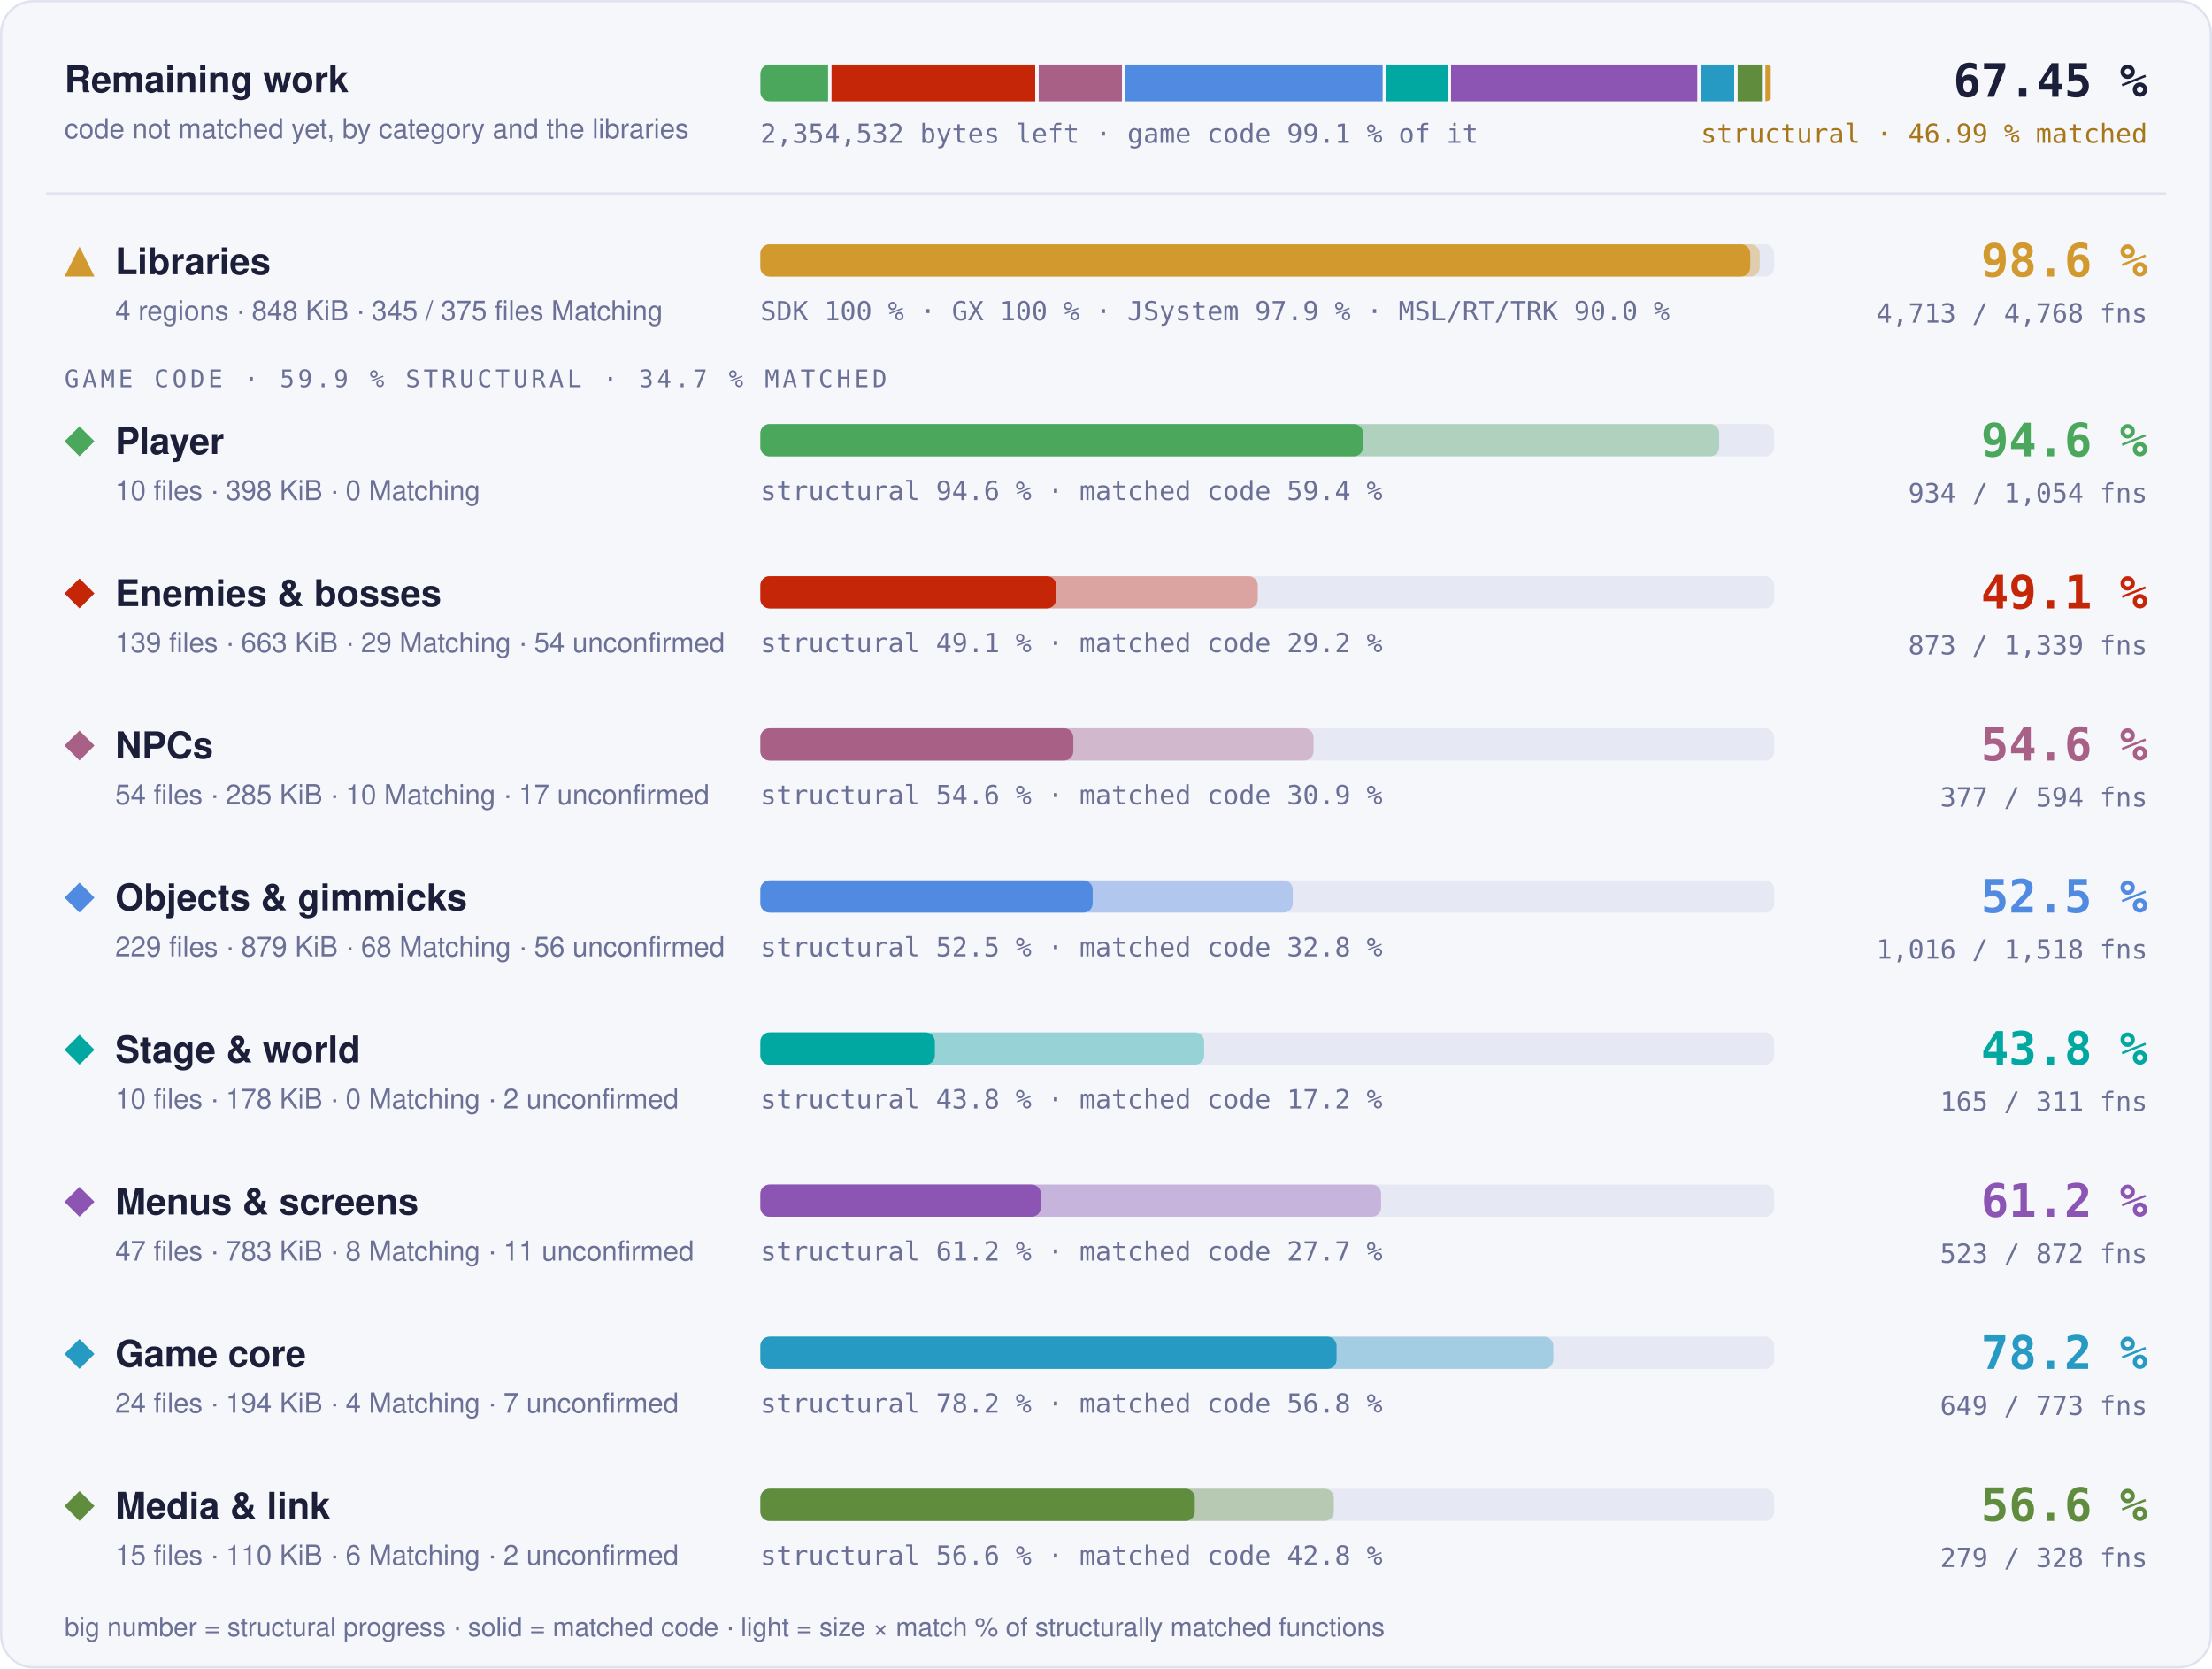
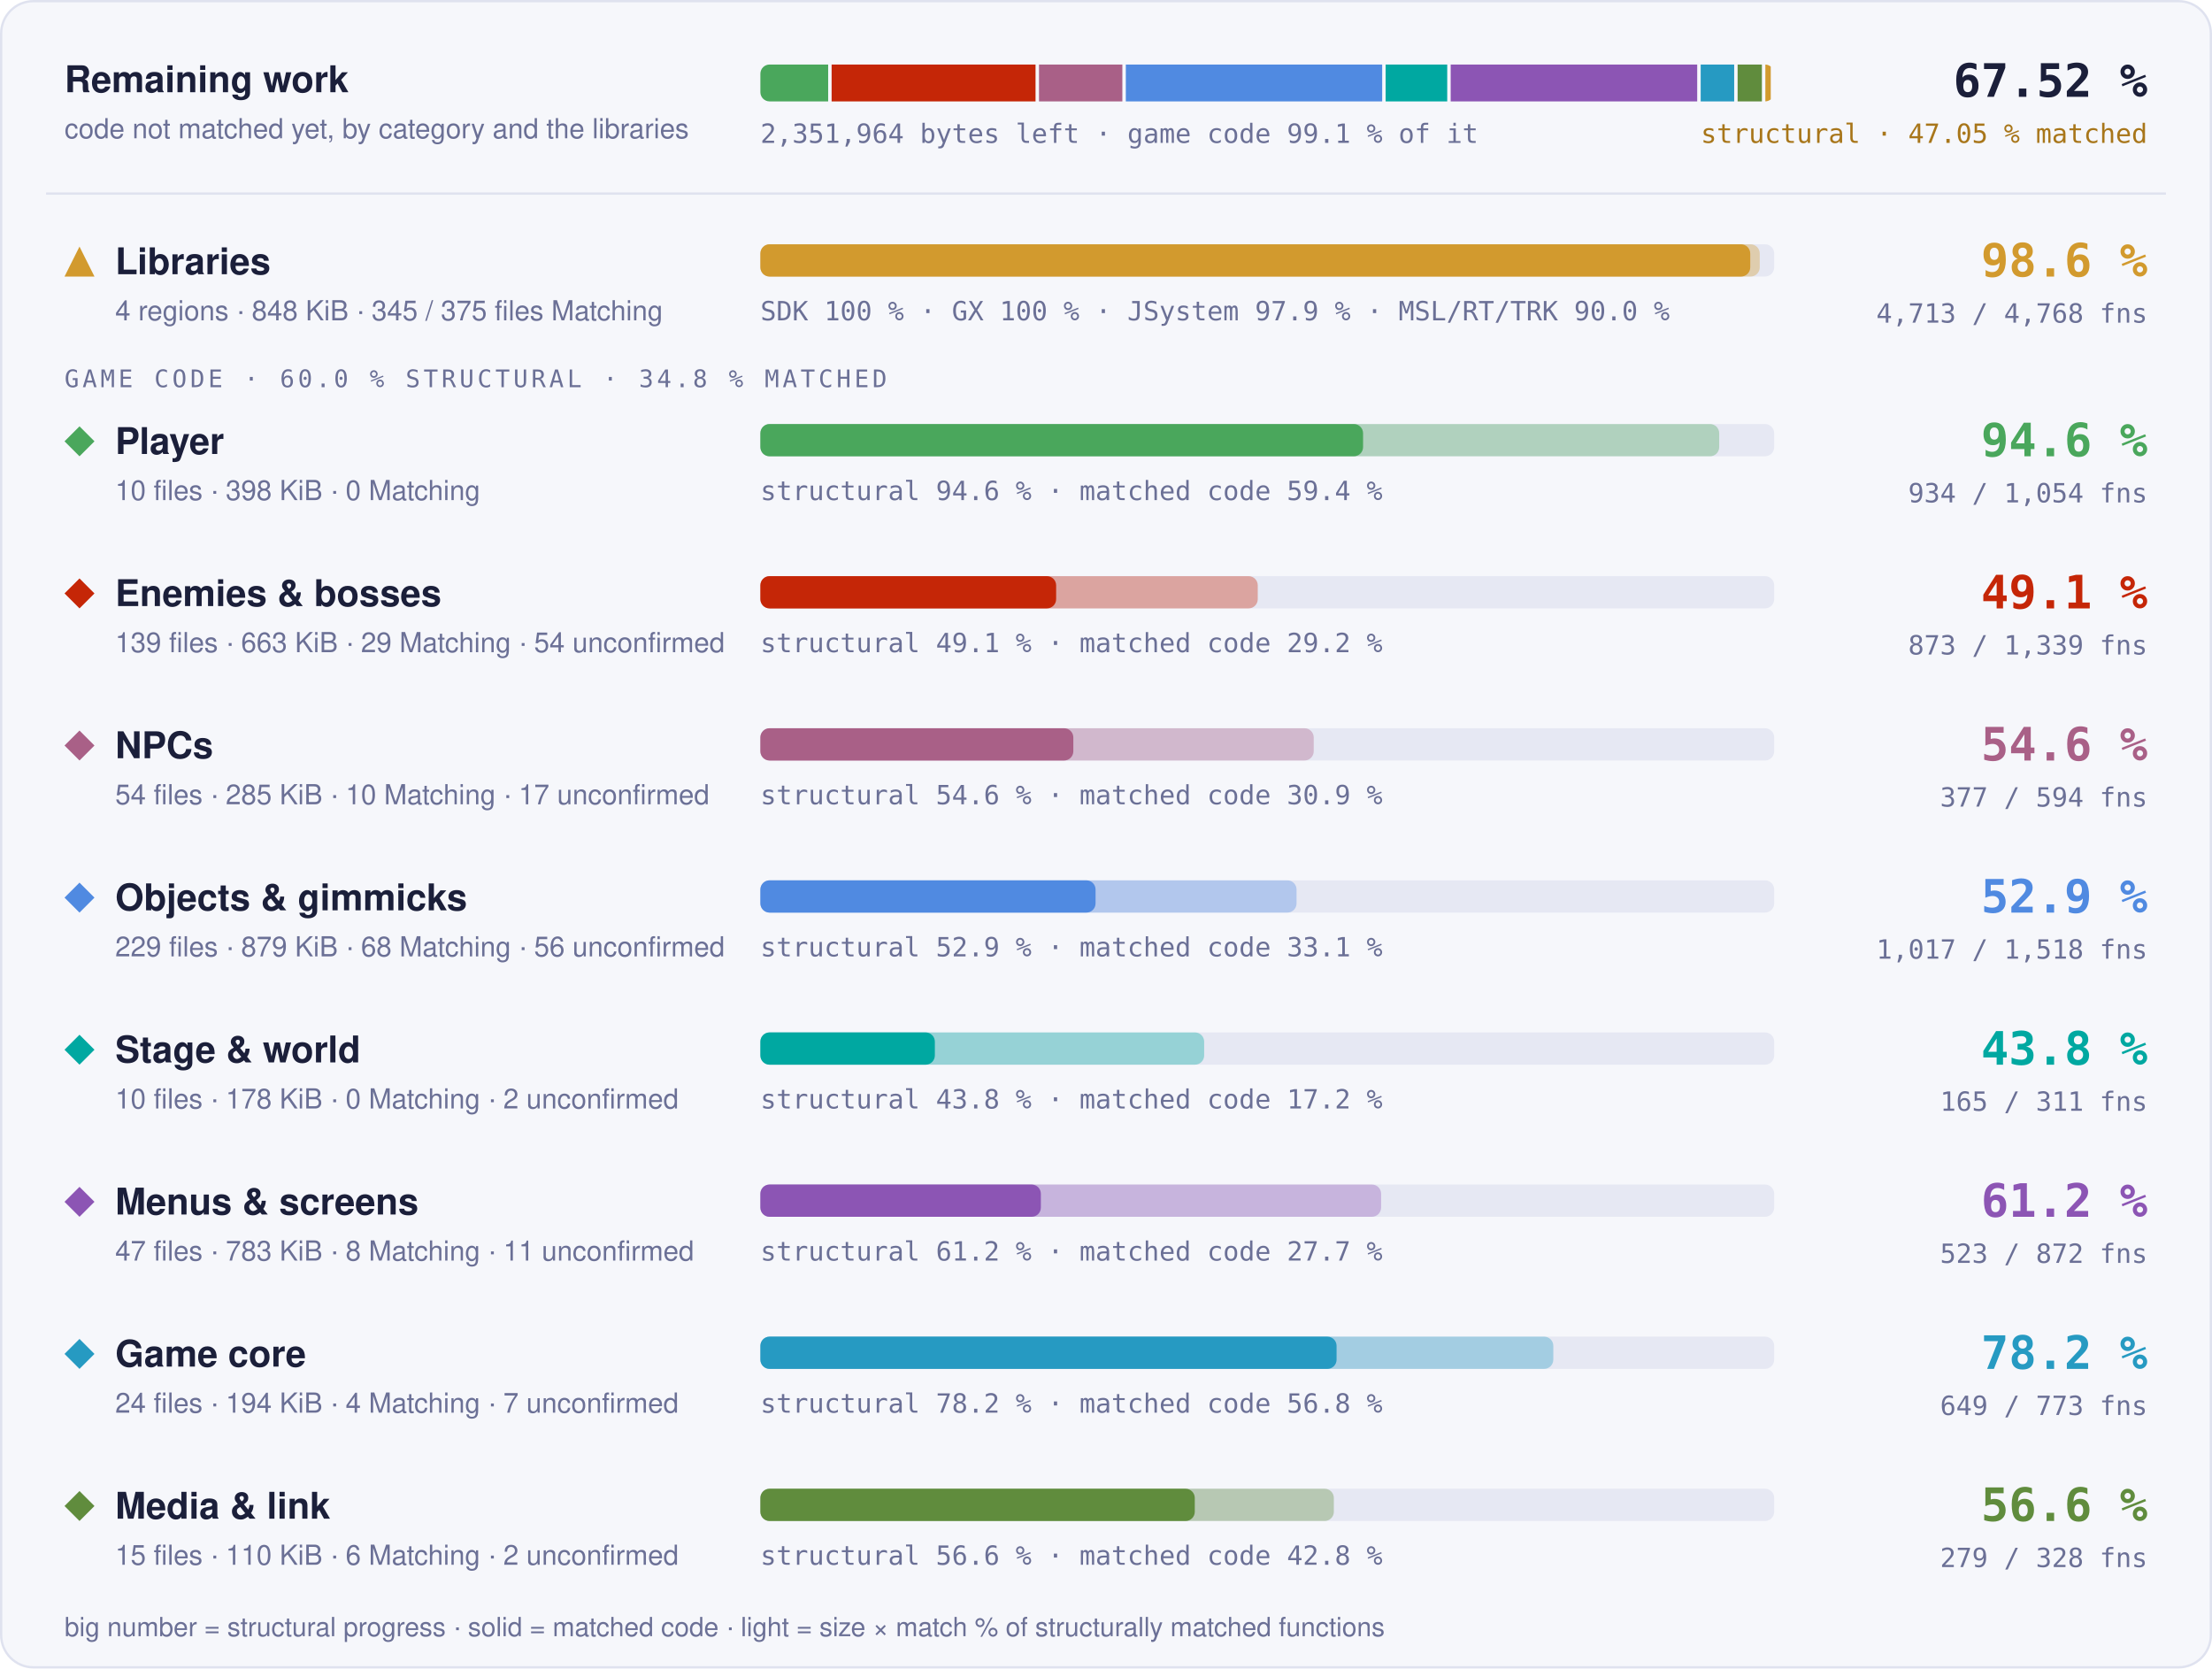
- <svg xmlns="http://www.w3.org/2000/svg" width="960" height="724" viewBox="0 0 960 724" role="img" aria-label="Progress overview: Libraries 98.6 % structural, 97.6 % matched code, 4713 of 4768 functions; Player 94.6 % structural, 59.4 % matched code, 934 of 1054 functions; Enemies &amp; bosses 49.1 % structural, 29.2 % matched code, 873 of 1339 functions; NPCs 54.6 % structural, 30.9 % matched code, 377 of 594 functions; Objects &amp; gimmicks 52.5 % structural, 32.8 % matched code, 1016 of 1518 functions; Stage &amp; world 43.8 % structural, 17.2 % matched code, 165 of 311 functions; Menus &amp; screens 61.2 % structural, 27.7 % matched code, 523 of 872 functions; Game core 78.2 % structural, 56.8 % matched code, 649 of 773 functions; Media &amp; link 56.6 % structural, 42.8 % matched code, 279 of 328 functions">
+ <svg xmlns="http://www.w3.org/2000/svg" width="960" height="724" viewBox="0 0 960 724" role="img" aria-label="Progress overview: Libraries 98.6 % structural, 97.6 % matched code, 4713 of 4768 functions; Player 94.6 % structural, 59.4 % matched code, 934 of 1054 functions; Enemies &amp; bosses 49.1 % structural, 29.2 % matched code, 873 of 1339 functions; NPCs 54.6 % structural, 30.9 % matched code, 377 of 594 functions; Objects &amp; gimmicks 52.9 % structural, 33.1 % matched code, 1017 of 1518 functions; Stage &amp; world 43.8 % structural, 17.2 % matched code, 165 of 311 functions; Menus &amp; screens 61.2 % structural, 27.7 % matched code, 523 of 872 functions; Game core 78.2 % structural, 56.8 % matched code, 649 of 773 functions; Media &amp; link 56.6 % structural, 42.8 % matched code, 279 of 328 functions">
  <style>text { font-family: -apple-system, BlinkMacSystemFont, 'Segoe UI', Helvetica, Arial, sans-serif; } .mono { font-family: ui-monospace, SFMono-Regular, 'SF Mono', Menlo, Consolas, monospace; } .grow { transform-box: fill-box; transform-origin: 0 50%; animation: grow 1.4s cubic-bezier(.2,.8,.2,1) both; } @keyframes grow { from { transform: scaleX(0); } } @media (prefers-reduced-motion: reduce) { * { animation: none !important; } }</style>
  <rect x="0.5" y="0.5" width="959" height="723" rx="14" fill="#f6f7fb" stroke="#dfe2ef" />
  <text x="28" y="40" font-size="16" font-weight="700" fill="#1b1f3a">Remaining work</text>
  <text x="28" y="60" font-size="12" fill="#6b7096">code not matched yet, by category and the libraries</text>
  <clipPath id="rw">
    <rect x="330" y="28" width="440" height="16" rx="4" />
  </clipPath>
  <g clip-path="url(#rw)">
-     <rect class="grow" x="330.00" y="28" width="29.38" height="16" fill="#4aa75c" />
-     <rect class="grow" x="360.88" y="28" width="88.40" height="16" fill="#c52607" />
-     <rect class="grow" x="450.79" y="28" width="36.14" height="16" fill="#a96087" />
-     <rect class="grow" x="488.43" y="28" width="111.62" height="16" fill="#508ae1" />
-     <rect class="grow" x="601.55" y="28" width="26.70" height="16" fill="#00a8a1" />
-     <rect class="grow" x="629.75" y="28" width="106.87" height="16" fill="#8c55b4" />
-     <rect class="grow" x="738.12" y="28" width="14.52" height="16" fill="#269ac2" />
-     <rect class="grow" x="754.14" y="28" width="10.53" height="16" fill="#608c3d" />
-     <rect class="grow" x="766.17" y="28" width="2.33" height="16" fill="#d29a2e" />
+     <rect class="grow" x="330.00" y="28" width="29.42" height="16" fill="#4aa75c" />
+     <rect class="grow" x="360.92" y="28" width="88.50" height="16" fill="#c52607" />
+     <rect class="grow" x="450.92" y="28" width="36.18" height="16" fill="#a96087" />
+     <rect class="grow" x="488.60" y="28" width="111.26" height="16" fill="#508ae1" />
+     <rect class="grow" x="601.36" y="28" width="26.73" height="16" fill="#00a8a1" />
+     <rect class="grow" x="629.59" y="28" width="106.99" height="16" fill="#8c55b4" />
+     <rect class="grow" x="738.09" y="28" width="14.54" height="16" fill="#269ac2" />
+     <rect class="grow" x="754.12" y="28" width="10.54" height="16" fill="#608c3d" />
+     <rect class="grow" x="766.16" y="28" width="2.34" height="16" fill="#d29a2e" />
  </g>
-   <text x="330" y="62" class="mono" font-size="11.5" fill="#6b7096">2,354,532 bytes left · game code 99.1 % of it</text>
-   <text x="932" y="42" text-anchor="end" class="mono" font-size="20" font-weight="700" fill="#1b1f3a">67.45 %</text>
-   <text x="932" y="62" text-anchor="end" class="mono" font-size="11.5" fill="#a8761a">structural · 46.99 % matched</text>
+   <text x="330" y="62" class="mono" font-size="11.5" fill="#6b7096">2,351,964 bytes left · game code 99.1 % of it</text>
+   <text x="932" y="42" text-anchor="end" class="mono" font-size="20" font-weight="700" fill="#1b1f3a">67.52 %</text>
+   <text x="932" y="62" text-anchor="end" class="mono" font-size="11.5" fill="#a8761a">structural · 47.05 % matched</text>
  <line x1="20" x2="940" y1="84" y2="84" stroke="#dfe2ef" />
  <g fill="#d29a2e">
    <path d="M34.5 107L41 120L28 120Z" />
  </g>
  <text x="50" y="119" font-size="16" font-weight="700" fill="#1b1f3a">Libraries</text>
  <text x="50" y="139" font-size="12" fill="#6b7096">4 regions · 848 KiB · 345 / 375 files Matching</text>
  <rect x="330" y="106" width="440" height="14" rx="4" fill="#e6e8f3" />
  <rect class="grow" style="animation-delay:0.0s" x="330" y="106" width="433.73" height="14" rx="4" fill="#d29a2e" fill-opacity="0.35" />
  <rect class="grow" style="animation-delay:0.0s" x="330" y="106" width="429.60" height="14" rx="4" fill="#d29a2e" />
  <text x="330" y="139" class="mono" font-size="11.5" fill="#6b7096">SDK 100 % · GX 100 % · JSystem 97.9 % · MSL/RT/TRK 90.0 %</text>
  <text x="932" y="120" text-anchor="end" class="mono" font-size="20" font-weight="700" fill="#d29a2e">98.6 %</text>
  <text x="932" y="140" text-anchor="end" class="mono" font-size="11.5" fill="#6b7096">4,713 / 4,768 fns</text>
-   <text x="28" y="168" class="mono" font-size="10.5" letter-spacing="0.14em" fill="#6b7096">GAME CODE · 59.9 % STRUCTURAL · 34.7 % MATCHED</text>
+   <text x="28" y="168" class="mono" font-size="10.5" letter-spacing="0.14em" fill="#6b7096">GAME CODE · 60.0 % STRUCTURAL · 34.8 % MATCHED</text>
  <g fill="#4aa75c">
    <path d="M34.5 185L41 191.5L34.5 198L28 191.5Z" />
  </g>
  <text x="50" y="197" font-size="16" font-weight="700" fill="#1b1f3a">Player</text>
  <text x="50" y="217" font-size="12" fill="#6b7096">10 files · 398 KiB · 0 Matching</text>
  <rect x="330" y="184" width="440" height="14" rx="4" fill="#e6e8f3" />
  <rect class="grow" style="animation-delay:0.1s" x="330" y="184" width="416.13" height="14" rx="4" fill="#4aa75c" fill-opacity="0.35" />
  <rect class="grow" style="animation-delay:0.1s" x="330" y="184" width="261.57" height="14" rx="4" fill="#4aa75c" />
  <text x="330" y="217" class="mono" font-size="11.5" fill="#6b7096">structural 94.6 % · matched code 59.4 %</text>
  <text x="932" y="198" text-anchor="end" class="mono" font-size="20" font-weight="700" fill="#4aa75c">94.6 %</text>
  <text x="932" y="218" text-anchor="end" class="mono" font-size="11.5" fill="#6b7096">934 / 1,054 fns</text>
  <g fill="#c52607">
    <path d="M34.5 251L41 257.5L34.5 264L28 257.5Z" />
  </g>
  <text x="50" y="263" font-size="16" font-weight="700" fill="#1b1f3a">Enemies &amp; bosses</text>
  <text x="50" y="283" font-size="12" fill="#6b7096">139 files · 663 KiB · 29 Matching · 54 unconfirmed</text>
  <rect x="330" y="250" width="440" height="14" rx="4" fill="#e6e8f3" />
  <rect class="grow" style="animation-delay:0.2s" x="330" y="250" width="215.86" height="14" rx="4" fill="#c52607" fill-opacity="0.35" />
  <rect class="grow" style="animation-delay:0.2s" x="330" y="250" width="128.36" height="14" rx="4" fill="#c52607" />
  <text x="330" y="283" class="mono" font-size="11.5" fill="#6b7096">structural 49.1 % · matched code 29.2 %</text>
  <text x="932" y="264" text-anchor="end" class="mono" font-size="20" font-weight="700" fill="#c52607">49.1 %</text>
  <text x="932" y="284" text-anchor="end" class="mono" font-size="11.5" fill="#6b7096">873 / 1,339 fns</text>
  <g fill="#a96087">
    <path d="M34.5 317L41 323.5L34.5 330L28 323.5Z" />
  </g>
  <text x="50" y="329" font-size="16" font-weight="700" fill="#1b1f3a">NPCs</text>
  <text x="50" y="349" font-size="12" fill="#6b7096">54 files · 285 KiB · 10 Matching · 17 unconfirmed</text>
  <rect x="330" y="316" width="440" height="14" rx="4" fill="#e6e8f3" />
-   <rect class="grow" style="animation-delay:0.3s" x="330" y="316" width="240.07" height="14" rx="4" fill="#a96087" fill-opacity="0.35" />
+   <rect class="grow" style="animation-delay:0.3s" x="330" y="316" width="240.15" height="14" rx="4" fill="#a96087" fill-opacity="0.35" />
  <rect class="grow" style="animation-delay:0.3s" x="330" y="316" width="135.82" height="14" rx="4" fill="#a96087" />
  <text x="330" y="349" class="mono" font-size="11.5" fill="#6b7096">structural 54.6 % · matched code 30.9 %</text>
  <text x="932" y="330" text-anchor="end" class="mono" font-size="20" font-weight="700" fill="#a96087">54.6 %</text>
  <text x="932" y="350" text-anchor="end" class="mono" font-size="11.5" fill="#6b7096">377 / 594 fns</text>
  <g fill="#508ae1">
    <path d="M34.5 383L41 389.5L34.5 396L28 389.5Z" />
  </g>
  <text x="50" y="395" font-size="16" font-weight="700" fill="#1b1f3a">Objects &amp; gimmicks</text>
  <text x="50" y="415" font-size="12" fill="#6b7096">229 files · 879 KiB · 68 Matching · 56 unconfirmed</text>
  <rect x="330" y="382" width="440" height="14" rx="4" fill="#e6e8f3" />
-   <rect class="grow" style="animation-delay:0.4s" x="330" y="382" width="231.05" height="14" rx="4" fill="#508ae1" fill-opacity="0.35" />
-   <rect class="grow" style="animation-delay:0.4s" x="330" y="382" width="144.22" height="14" rx="4" fill="#508ae1" />
-   <text x="330" y="415" class="mono" font-size="11.5" fill="#6b7096">structural 52.5 % · matched code 32.8 %</text>
-   <text x="932" y="396" text-anchor="end" class="mono" font-size="20" font-weight="700" fill="#508ae1">52.5 %</text>
-   <text x="932" y="416" text-anchor="end" class="mono" font-size="11.5" fill="#6b7096">1,016 / 1,518 fns</text>
+   <rect class="grow" style="animation-delay:0.4s" x="330" y="382" width="232.70" height="14" rx="4" fill="#508ae1" fill-opacity="0.35" />
+   <rect class="grow" style="animation-delay:0.4s" x="330" y="382" width="145.47" height="14" rx="4" fill="#508ae1" />
+   <text x="330" y="415" class="mono" font-size="11.5" fill="#6b7096">structural 52.9 % · matched code 33.1 %</text>
+   <text x="932" y="396" text-anchor="end" class="mono" font-size="20" font-weight="700" fill="#508ae1">52.9 %</text>
+   <text x="932" y="416" text-anchor="end" class="mono" font-size="11.5" fill="#6b7096">1,017 / 1,518 fns</text>
  <g fill="#00a8a1">
    <path d="M34.5 449L41 455.5L34.5 462L28 455.5Z" />
  </g>
  <text x="50" y="461" font-size="16" font-weight="700" fill="#1b1f3a">Stage &amp; world</text>
  <text x="50" y="481" font-size="12" fill="#6b7096">10 files · 178 KiB · 0 Matching · 2 unconfirmed</text>
  <rect x="330" y="448" width="440" height="14" rx="4" fill="#e6e8f3" />
  <rect class="grow" style="animation-delay:0.5s" x="330" y="448" width="192.60" height="14" rx="4" fill="#00a8a1" fill-opacity="0.35" />
  <rect class="grow" style="animation-delay:0.5s" x="330" y="448" width="75.72" height="14" rx="4" fill="#00a8a1" />
  <text x="330" y="481" class="mono" font-size="11.5" fill="#6b7096">structural 43.8 % · matched code 17.2 %</text>
  <text x="932" y="462" text-anchor="end" class="mono" font-size="20" font-weight="700" fill="#00a8a1">43.8 %</text>
  <text x="932" y="482" text-anchor="end" class="mono" font-size="11.5" fill="#6b7096">165 / 311 fns</text>
  <g fill="#8c55b4">
    <path d="M34.5 515L41 521.5L34.5 528L28 521.5Z" />
  </g>
  <text x="50" y="527" font-size="16" font-weight="700" fill="#1b1f3a">Menus &amp; screens</text>
  <text x="50" y="547" font-size="12" fill="#6b7096">47 files · 783 KiB · 8 Matching · 11 unconfirmed</text>
  <rect x="330" y="514" width="440" height="14" rx="4" fill="#e6e8f3" />
  <rect class="grow" style="animation-delay:0.6s" x="330" y="514" width="269.39" height="14" rx="4" fill="#8c55b4" fill-opacity="0.35" />
  <rect class="grow" style="animation-delay:0.6s" x="330" y="514" width="121.73" height="14" rx="4" fill="#8c55b4" />
  <text x="330" y="547" class="mono" font-size="11.5" fill="#6b7096">structural 61.2 % · matched code 27.7 %</text>
  <text x="932" y="528" text-anchor="end" class="mono" font-size="20" font-weight="700" fill="#8c55b4">61.2 %</text>
  <text x="932" y="548" text-anchor="end" class="mono" font-size="11.5" fill="#6b7096">523 / 872 fns</text>
  <g fill="#269ac2">
    <path d="M34.5 581L41 587.5L34.5 594L28 587.5Z" />
  </g>
  <text x="50" y="593" font-size="16" font-weight="700" fill="#1b1f3a">Game core</text>
  <text x="50" y="613" font-size="12" fill="#6b7096">24 files · 194 KiB · 4 Matching · 7 unconfirmed</text>
  <rect x="330" y="580" width="440" height="14" rx="4" fill="#e6e8f3" />
  <rect class="grow" style="animation-delay:0.7s" x="330" y="580" width="344.13" height="14" rx="4" fill="#269ac2" fill-opacity="0.35" />
  <rect class="grow" style="animation-delay:0.7s" x="330" y="580" width="250.07" height="14" rx="4" fill="#269ac2" />
  <text x="330" y="613" class="mono" font-size="11.5" fill="#6b7096">structural 78.2 % · matched code 56.8 %</text>
  <text x="932" y="594" text-anchor="end" class="mono" font-size="20" font-weight="700" fill="#269ac2">78.2 %</text>
  <text x="932" y="614" text-anchor="end" class="mono" font-size="11.5" fill="#6b7096">649 / 773 fns</text>
  <g fill="#608c3d">
    <path d="M34.5 647L41 653.5L34.5 660L28 653.5Z" />
  </g>
  <text x="50" y="659" font-size="16" font-weight="700" fill="#1b1f3a">Media &amp; link</text>
  <text x="50" y="679" font-size="12" fill="#6b7096">15 files · 110 KiB · 6 Matching · 2 unconfirmed</text>
  <rect x="330" y="646" width="440" height="14" rx="4" fill="#e6e8f3" />
  <rect class="grow" style="animation-delay:0.8s" x="330" y="646" width="248.88" height="14" rx="4" fill="#608c3d" fill-opacity="0.35" />
  <rect class="grow" style="animation-delay:0.8s" x="330" y="646" width="188.53" height="14" rx="4" fill="#608c3d" />
  <text x="330" y="679" class="mono" font-size="11.5" fill="#6b7096">structural 56.6 % · matched code 42.8 %</text>
  <text x="932" y="660" text-anchor="end" class="mono" font-size="20" font-weight="700" fill="#608c3d">56.6 %</text>
  <text x="932" y="680" text-anchor="end" class="mono" font-size="11.5" fill="#6b7096">279 / 328 fns</text>
  <text x="28" y="710" font-size="11.5" fill="#6b7096">big number = structural progress · solid = matched code · light = size × match % of structurally matched functions</text>
</svg>
